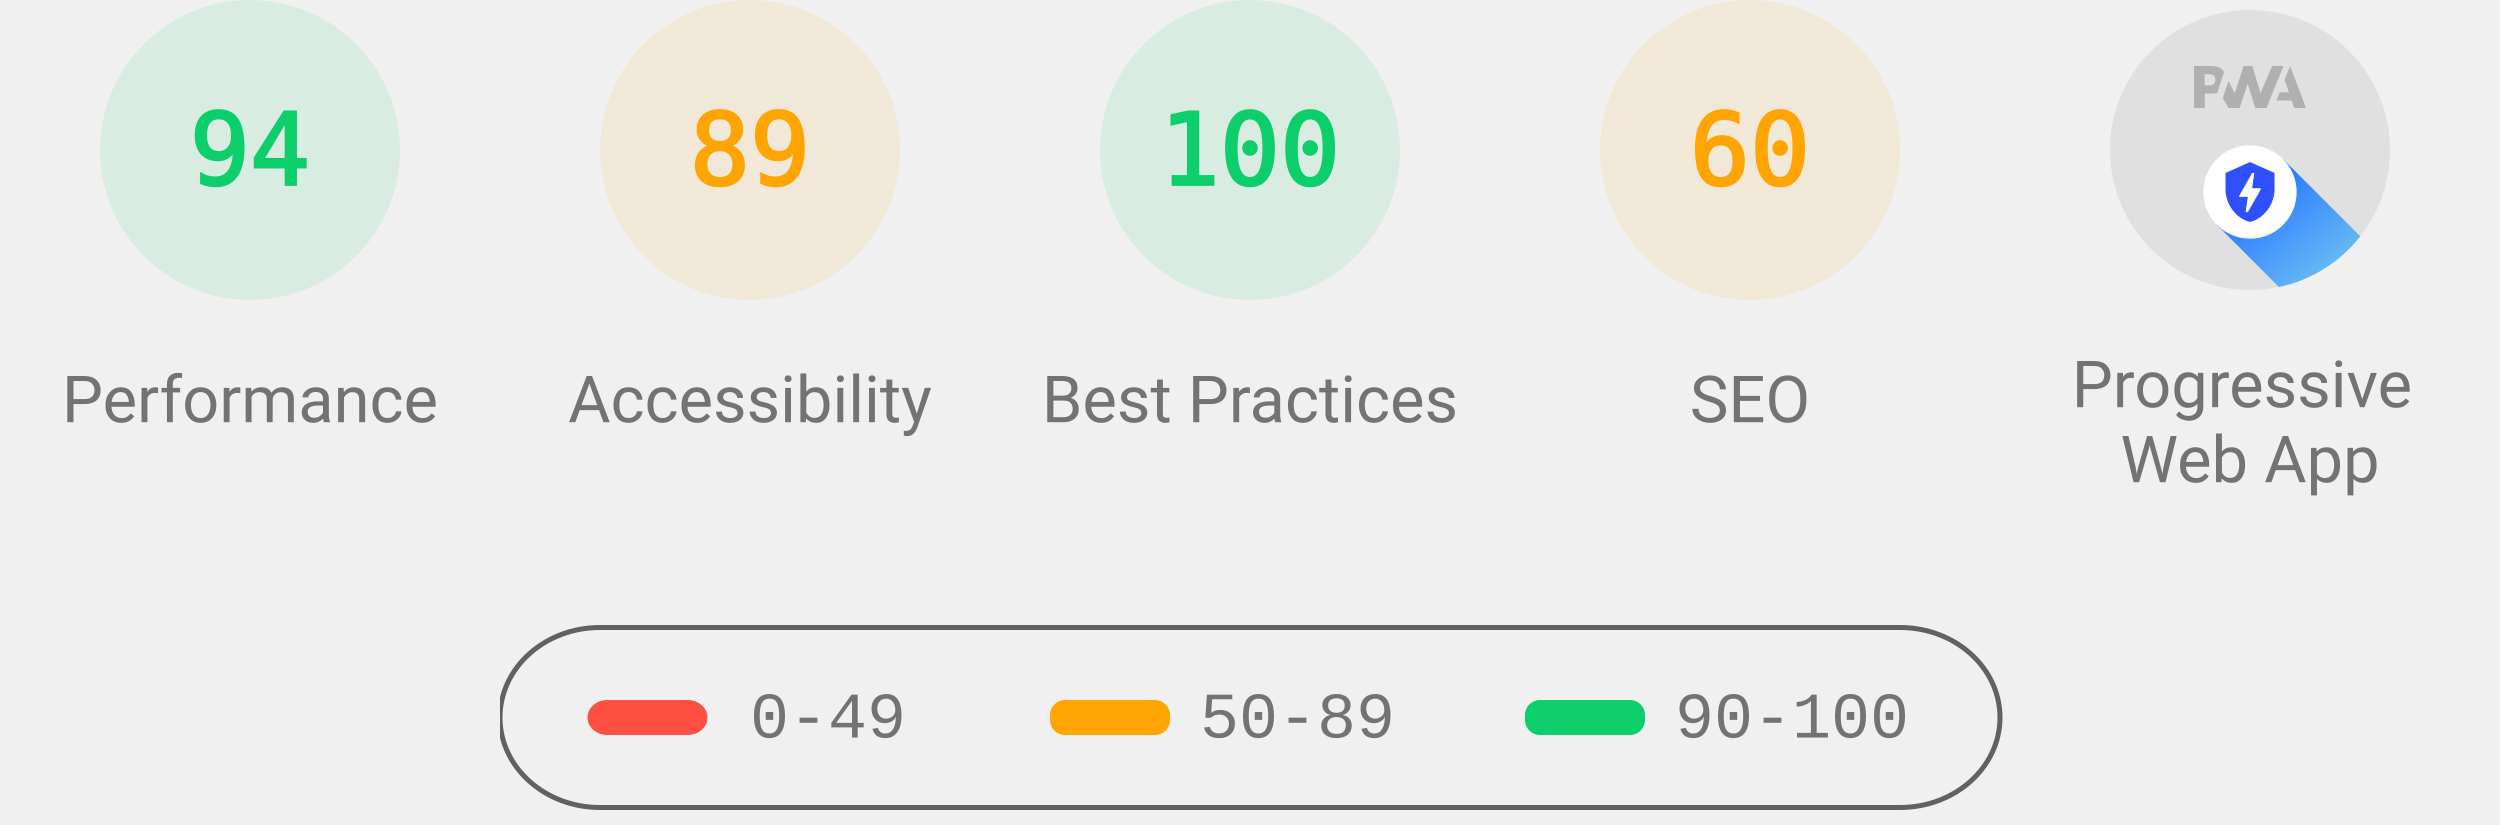
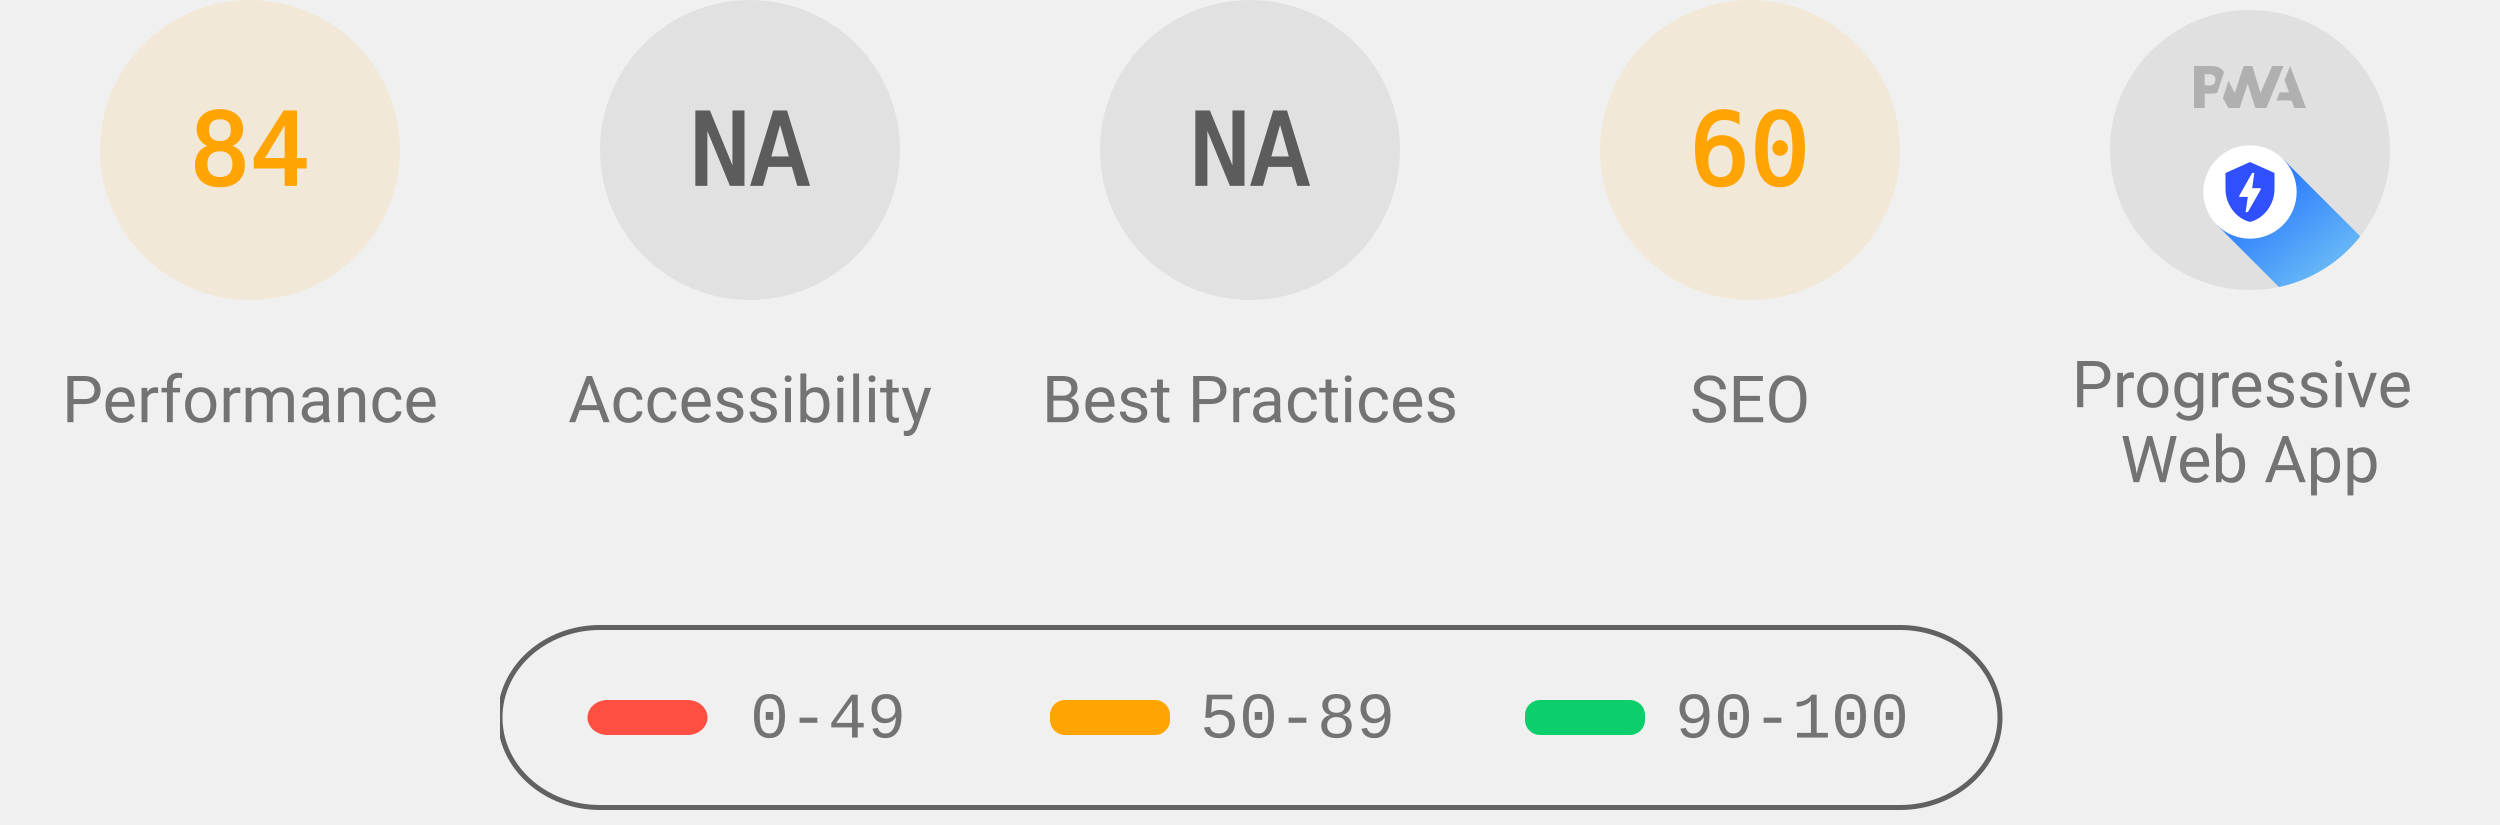
<svg xmlns="http://www.w3.org/2000/svg" class="theme--agnostic" fill="none" width="1000" height="330">
  <style>
			.gauge-base {
				opacity: 0.1
			}

			.gauge-arc {
				fill: none;
				animation-delay: 250ms;
				stroke-linecap: round;
				transform: rotate(-90deg);
				transform-origin: 100px 60px;
				animation: load-gauge 1s ease forwards
			}

			.guage-text {
				font-size: 40px;
				font-family: monospace;
				text-align: center
			}

			.guage-red {
				color: #ff4e42;
				fill: #ff4e42;
				stroke: #ff4e42
			}
			.guage-orange {
				color: #ffa400;
				fill: #ffa400;
				stroke: #ffa400
			}
			.guage-green {
				color: #0cce6b;
				fill: #0cce6b;
				stroke: #0cce6b
			}
			.theme--agnostic .guage-undefined {
				color: #5c5c5c;
				fill: #5c5c5c;
				stroke: #5c5c5c
			}
			.theme--light .guage-undefined {
				color: #1e1e1e;
				fill: #1e1e1e;
				stroke: #1e1e1e
			}
			.theme--dark .guage-undefined {
				color: #f5f5f5;
				fill: #f5f5f5;
				stroke: #f5f5f5
			}

			.guage-title {
				stroke: none;
				font-size: 26px;
				line-height: 26px;
				font-family: Roboto, Halvetica, Arial, sans-serif
			}
			.metric.guage-title {
				font-family: 'Courier New', Courier, monospace
			}
			.theme--agnostic .guage-title {
				color: #737373;
				fill: #737373
			}
			.theme--light .guage-title {
				color: #212121;
				fill: #212121
			}
			.theme--dark .guage-title {
				color: #f5f5f5;
				fill: #f5f5f5
			}

			@keyframes load-gauge {
				from {
					stroke-dasharray: 0 352.858
				}
			}
			.lh-gauge--pwa__disc {
				fill: #e0e0e0
			}
			.lh-gauge--pwa__logo {
				position: relative;
				fill: #b0b0b0
			}
			.lh-gauge--pwa__invisible {
				display: none
			}
			.lh-gauge--pwa__visible {
				display: inline
			}
			.guage-invisible {
				display: none
			}
			.lh-gauge--pwa__logo--primary-color {
				fill: #304ffe
			}
			.theme--agnostic .lh-gauge--pwa__logo--secondary-color {
				fill: #787878
			}
			.theme--light .lh-gauge--pwa__logo--secondary-color {
				fill: #3d3d3d
			}
			.theme--dark .lh-gauge--pwa__logo--secondary-color {
				fill: #d8b6b6
			}
			.theme--light #svg_2 {
				stroke: #00000022
			}
			.theme--agnostic #svg_2 {
				stroke: #616161
			}
			.theme--light #svg_2 {
				stroke: #00000022
			}
			.theme--dark #svg_2 {
				stroke: #f5f5f566
			}
		</style>
-   <svg class="guage-div guage-perf guage-green" viewBox="0 0 200 200" width="200" height="200" x="0" y="0">
-     <circle class="gauge-base" r="56" cx="100" cy="60" stroke-width="8" />
-     <circle class="gauge-arc guage-arc-1" r="56" cx="100" cy="60" stroke-width="8" style="stroke-dasharray: 330.747, 351.858;" />
-     <text class="guage-text" x="100px" y="60px" alignment-baseline="central" dominant-baseline="central" text-anchor="middle">94</text>
+   <svg class="guage-div guage-perf guage-orange" viewBox="0 0 200 200" width="200" height="200" x="0" y="0">
+     <circle class="gauge-base" r="56" cx="100" cy="60" stroke-width="8" />
+     <circle class="gauge-arc guage-arc-1" r="56" cx="100" cy="60" stroke-width="8" style="stroke-dasharray: 295.561, 351.858;" />
+     <text class="guage-text" x="100px" y="60px" alignment-baseline="central" dominant-baseline="central" text-anchor="middle">84</text>
    <text class="guage-title" x="100px" y="160px" alignment-baseline="central" dominant-baseline="central" text-anchor="middle">Performance</text>
-   </svg>,<svg class="guage-div guage-perf guage-orange" viewBox="0 0 200 200" width="200" height="200" x="200" y="0">
-     <circle class="gauge-base" r="56" cx="100" cy="60" stroke-width="8" />
-     <circle class="gauge-arc guage-arc-1" r="56" cx="100" cy="60" stroke-width="8" style="stroke-dasharray: 313.154, 351.858;" />
-     <text class="guage-text" x="100px" y="60px" alignment-baseline="central" dominant-baseline="central" text-anchor="middle">89</text>
+   </svg>,<svg class="guage-div guage-perf guage-undefined" viewBox="0 0 200 200" width="200" height="200" x="200" y="0">
+     <circle class="gauge-base" r="56" cx="100" cy="60" stroke-width="8" />
+     <circle class="gauge-arc guage-arc-1" r="56" cx="100" cy="60" stroke-width="8" style="stroke-dasharray: 351.858, 351.858;" />
+     <text class="guage-text" x="100px" y="60px" alignment-baseline="central" dominant-baseline="central" text-anchor="middle">NA</text>
    <text class="guage-title" x="100px" y="160px" alignment-baseline="central" dominant-baseline="central" text-anchor="middle">Accessibility</text>
-   </svg>,<svg class="guage-div guage-perf guage-green" viewBox="0 0 200 200" width="200" height="200" x="400" y="0">
+   </svg>,<svg class="guage-div guage-perf guage-undefined" viewBox="0 0 200 200" width="200" height="200" x="400" y="0">
    <circle class="gauge-base" r="56" cx="100" cy="60" stroke-width="8" />
    <circle class="gauge-arc guage-arc-1" r="56" cx="100" cy="60" stroke-width="8" style="stroke-dasharray: 351.858, 351.858;" />
-     <text class="guage-text" x="100px" y="60px" alignment-baseline="central" dominant-baseline="central" text-anchor="middle">100</text>
+     <text class="guage-text" x="100px" y="60px" alignment-baseline="central" dominant-baseline="central" text-anchor="middle">NA</text>
    <text class="guage-title" x="100px" y="160px" alignment-baseline="central" dominant-baseline="central" text-anchor="middle">Best Practices</text>
  </svg>,<svg class="guage-div guage-perf guage-orange" viewBox="0 0 200 200" width="200" height="200" x="600" y="0">
    <circle class="gauge-base" r="56" cx="100" cy="60" stroke-width="8" />
    <circle class="gauge-arc guage-arc-1" r="56" cx="100" cy="60" stroke-width="8" style="stroke-dasharray: 211.115, 351.858;" />
    <text class="guage-text" x="100px" y="60px" alignment-baseline="central" dominant-baseline="central" text-anchor="middle">60</text>
    <text class="guage-title" x="100px" y="160px" alignment-baseline="central" dominant-baseline="central" text-anchor="middle">SEO</text>
  </svg>,<svg class="guage-div guage-pwa" viewBox="0 0 200 200" width="200" height="200" x="800" y="0">
    <svg viewBox="0 0 60 60" width="112" height="112" x="44" y="4">
      <defs>
        <linearGradient id="lh-gauge--pwa__check-circle__gradient-0" x1="50%" y1="0%" x2="50%" y2="100%">
          <stop stop-color="#00C852" offset="0%" />
          <stop stop-color="#009688" offset="100%" />
        </linearGradient>
        <linearGradient id="lh-gauge--pwa__installable__shadow-gradient-0" x1="76.056%" x2="24.111%" y1="82.995%" y2="24.735%">
          <stop stop-color="#A5D6A7" offset="0%" />
          <stop stop-color="#80CBC4" offset="100%" />
        </linearGradient>
        <linearGradient id="lh-gauge--pwa__fast-reliable__shadow-gradient-0" x1="76.056%" y1="82.995%" x2="25.678%" y2="26.493%">
          <stop stop-color="#64B5F6" offset="0%" />
          <stop stop-color="#2979FF" offset="100%" />
        </linearGradient>
        <g id="lh-gauge--pwa__fast-reliable-badge-0">
          <circle fill="#FFFFFF" cx="10" cy="10" r="10" />
          <path fill="#304FFE" d="M10 3.58l5.25 2.34v3.5c0 3.23-2.24 6.26-5.25 7-3.01-.74-5.25-3.77-5.25-7v-3.5L10 3.58zm-.47 10.74l2.76-4.83.03-.07c.04-.08 0-.24-.22-.24h-1.64l.47-3.26h-.47l-2.7 4.77c-.02.01.05-.1-.04.05-.09.16-.1.31.18.31h1.63l-.47 3.27h.47z" />
        </g>
        <g id="lh-gauge--pwa__installable-badge-0">
          <circle fill="#FFFFFF" cx="10" cy="10" r="10" />
          <path fill="#009688" d="M10 4.167A5.835 5.835 0 0 0 4.167 10 5.835 5.835 0 0 0 10 15.833 5.835 5.835 0 0 0 15.833 10 5.835 5.835 0 0 0 10 4.167zm2.917 6.416h-2.334v2.334H9.417v-2.334H7.083V9.417h2.334V7.083h1.166v2.334h2.334v1.166z" />
        </g>
      </defs>
      <g stroke="none" fill-rule="nonzero">
        <circle class="lh-gauge--pwa__disc" cx="30" cy="30" r="30" />
        <g class="lh-gauge--pwa__logo">
          <path d="M35.66 19.39l.7-1.75h2L37.4 15 38.6 12l3.4 9h-2.51l-.58-1.61z" />
          <path d="M33.52 21l3.65-9h-2.42l-2.5 5.82L30.5 12h-1.86l-1.9 5.82-1.35-2.65-1.21 3.72L25.4 21h2.38l1.72-5.2 1.64 5.2z" />
          <path fill-rule="nonzero" d="M20.3 17.91h1.48c.45 0 .85-.05 1.2-.15l.39-1.18 1.07-3.3a2.64 2.64 0 0 0-.28-.37c-.55-.6-1.36-.91-2.42-.91H18v9h2.3V17.9zm1.96-3.84c.22.22.33.5.33.87 0 .36-.1.65-.29.87-.2.23-.59.35-1.15.35h-.86v-2.41h.87c.52 0 .89.1 1.1.32z" />
        </g>
        <rect class="lh-gauge--pwa__component lh-gauge--pwa__na-line lh-gauge--pwa__invisible" fill="#FFFFFF" x="20" y="32" width="20" height="4" rx="2" />
        <g class="lh-gauge--pwa__component lh-gauge--pwa__fast-reliable-badge lh-gauge--pwa__visible" transform="translate(20, 29)">
          <path fill="url(#lh-gauge--pwa__fast-reliable__shadow-gradient-0)" d="M33.63 19.49A30 30 0 0 1 16.2 30.36L3 17.14 17.14 3l16.49 16.49z" />
          <use href="#lh-gauge--pwa__fast-reliable-badge-0" />
        </g>
        <g class="lh-gauge--pwa__component lh-gauge--pwa__installable-badge lh-gauge--pwa__invisible" transform="translate(20, 29)">
          <path fill="url(#lh-gauge--pwa__installable__shadow-gradient-0)" d="M33.629 19.487c-4.272 5.453-10.391 9.39-17.415 10.869L3 17.142 17.142 3 33.63 19.487z" />
          <use href="#lh-gauge--pwa__installable-badge-0" />
        </g>
        <g class="lh-gauge--pwa__component lh-gauge--pwa__fast-reliable-installable-badges lh-gauge--pwa__invisible">
          <g transform="translate(8, 29)">
            <path fill="url(#lh-gauge--pwa__fast-reliable__shadow-gradient-0)" d="M16.321 30.463L3 17.143 17.142 3l22.365 22.365A29.864 29.864 0 0 1 22 31c-1.942 0-3.84-.184-5.679-.537z" />
            <use href="#lh-gauge--pwa__fast-reliable-badge-0" />
          </g>
          <g transform="translate(32, 29)">
            <path fill="url(#lh-gauge--pwa__installable__shadow-gradient-0)" d="M25.982 11.84a30.107 30.107 0 0 1-13.08 15.203L3 17.143 17.142 3l8.84 8.84z" />
            <use href="#lh-gauge--pwa__installable-badge-0" />
          </g>
        </g>
        <g class="lh-gauge--pwa__component lh-gauge--pwa__check-circle lh-gauge--pwa__invisible" transform="translate(18, 28)">
          <circle fill="#FFFFFF" cx="12" cy="12" r="12" />
          <path fill="url(#lh-gauge--pwa__check-circle__gradient-0)" d="M12 2a10 10 0 1 0 0 20 10 10 0 0 0 0-20zm-2 15l-5-5 1.41-1.41L10 14.17l7.59-7.59L19 8l-9 9z" />
        </g>
      </g>
    </svg>
    <text class="guage-title" y="160px" alignment-baseline="central" dominant-baseline="central" text-anchor="middle">
      <tspan x="100px" dy="-6px">Progressive</tspan>
      <tspan x="100px" dy="30px">Web App</tspan>
    </text>
  </svg>
  <svg width="604" height="76" x="200" y="250">
    <g>
      <rect fill="none" id="canvas_background" height="80" width="604" y="-1" x="-1" />
      <g display="none" overflow="visible" y="0" x="0" height="100%" width="100%" id="canvasGrid">
        <rect fill="url(#gridpattern)" stroke-width="0" y="0" x="0" height="100%" width="100%" />
      </g>
    </g>
    <g>
      <rect fill-opacity="0" stroke-width="2" rx="40" id="svg_2" height="72" width="600" y="1" x="0" fill="#000000" />
      <rect stroke="#000" rx="8" id="svg_3" height="14" width="48" y="30" x="35" stroke-opacity="null" stroke-width="0" fill="#ff4e42" />
      <rect stroke="#000" rx="6" id="svg_4" height="14" width="48" y="30" x="220" stroke-opacity="null" stroke-width="0" fill="#ffa400" />
      <rect stroke="#000" rx="6" id="svg_5" height="14" width="48" y="30" x="410" stroke-opacity="null" stroke-width="0" fill="#0cce6b" />
      <text class="metric guage-title" xml:space="preserve" text-anchor="start" font-size="26" id="svg_6" y="45" x="100" stroke-opacity="null" stroke-width="0" stroke="#000">0-49</text>
      <text class="metric guage-title" xml:space="preserve" text-anchor="start" font-size="26" id="svg_7" y="45" x="280" stroke-opacity="null" stroke-width="0" stroke="#000">50-89</text>
      <text class="metric guage-title" xml:space="preserve" text-anchor="start" font-size="26" id="svg_8" y="45" x="470" stroke-opacity="null" stroke-width="0" stroke="#000">90-100</text>
    </g>
  </svg>
</svg>
